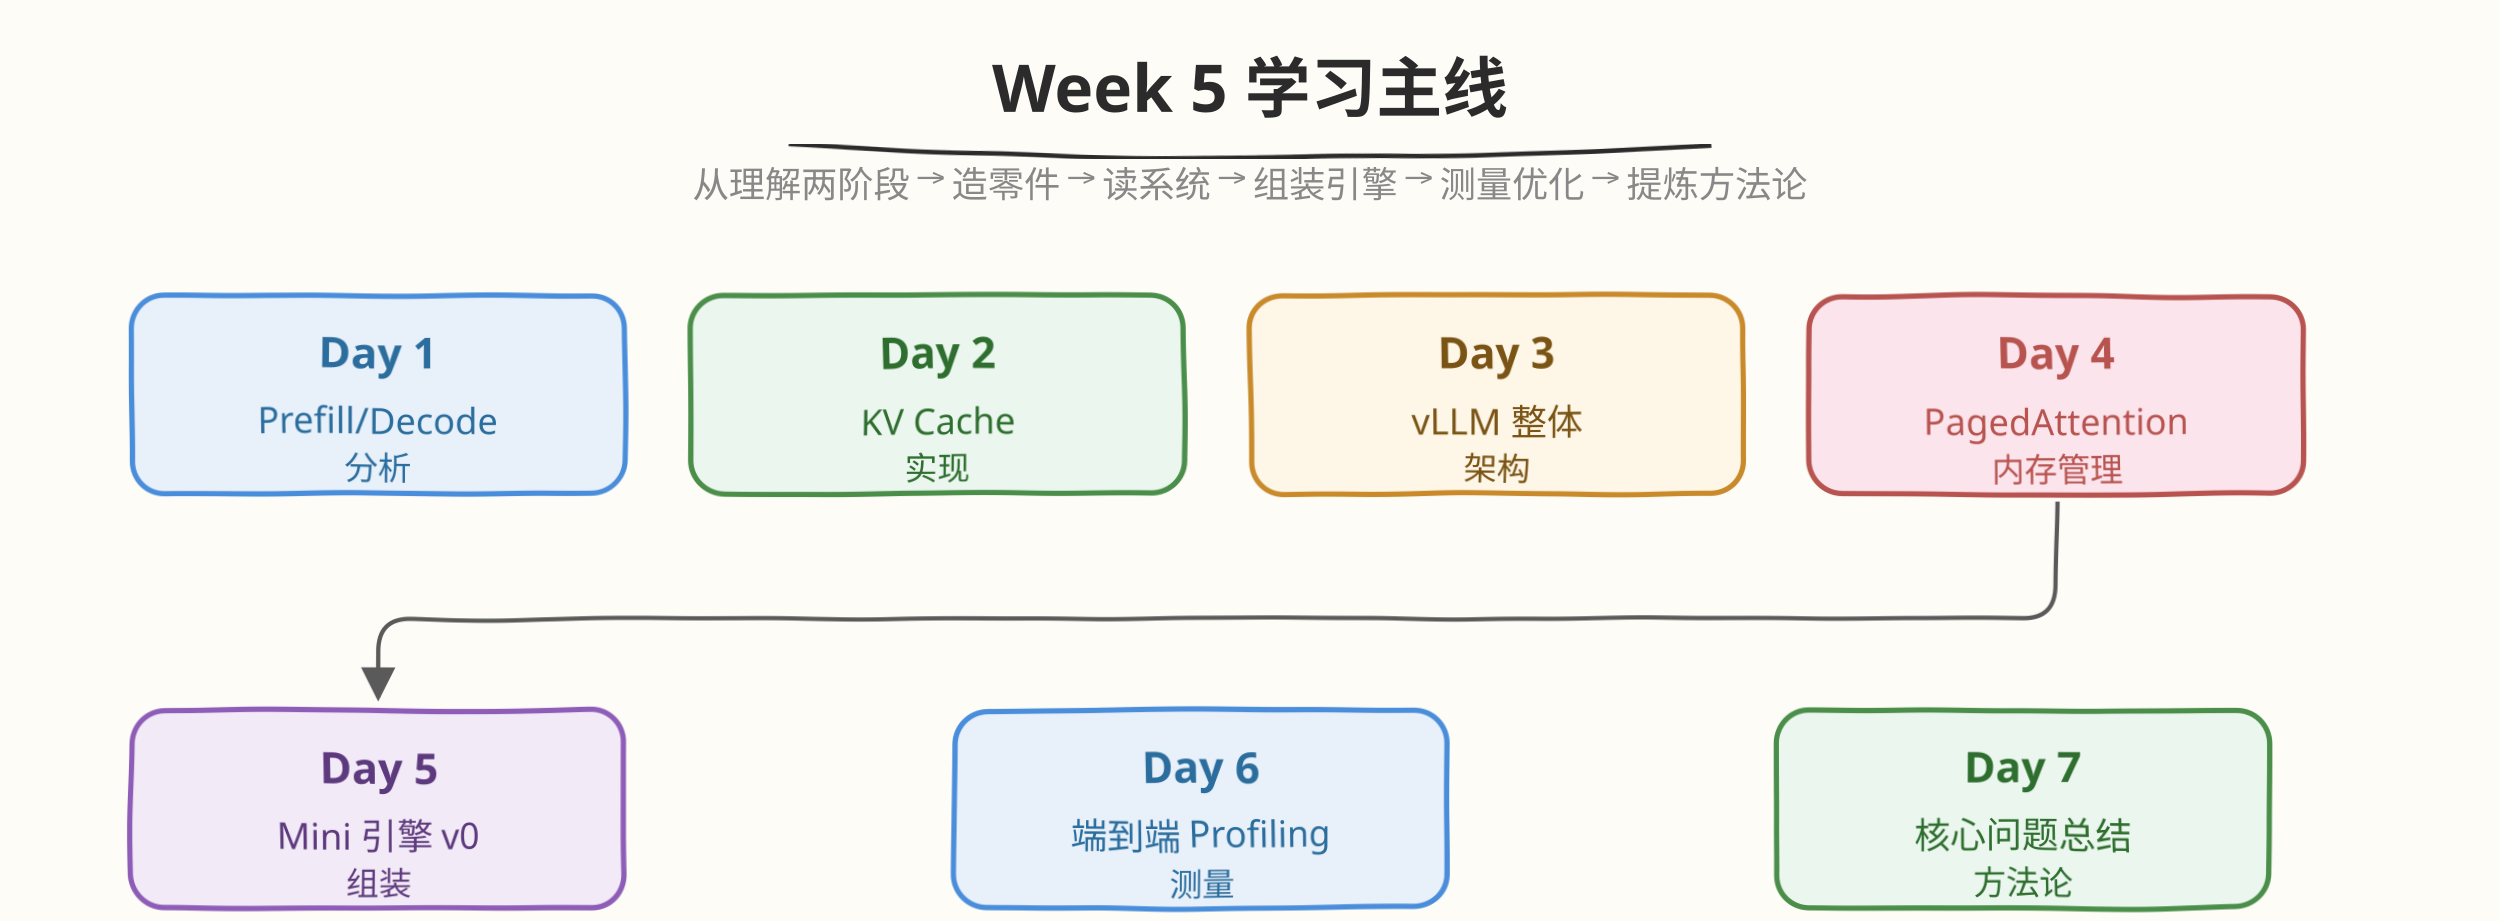
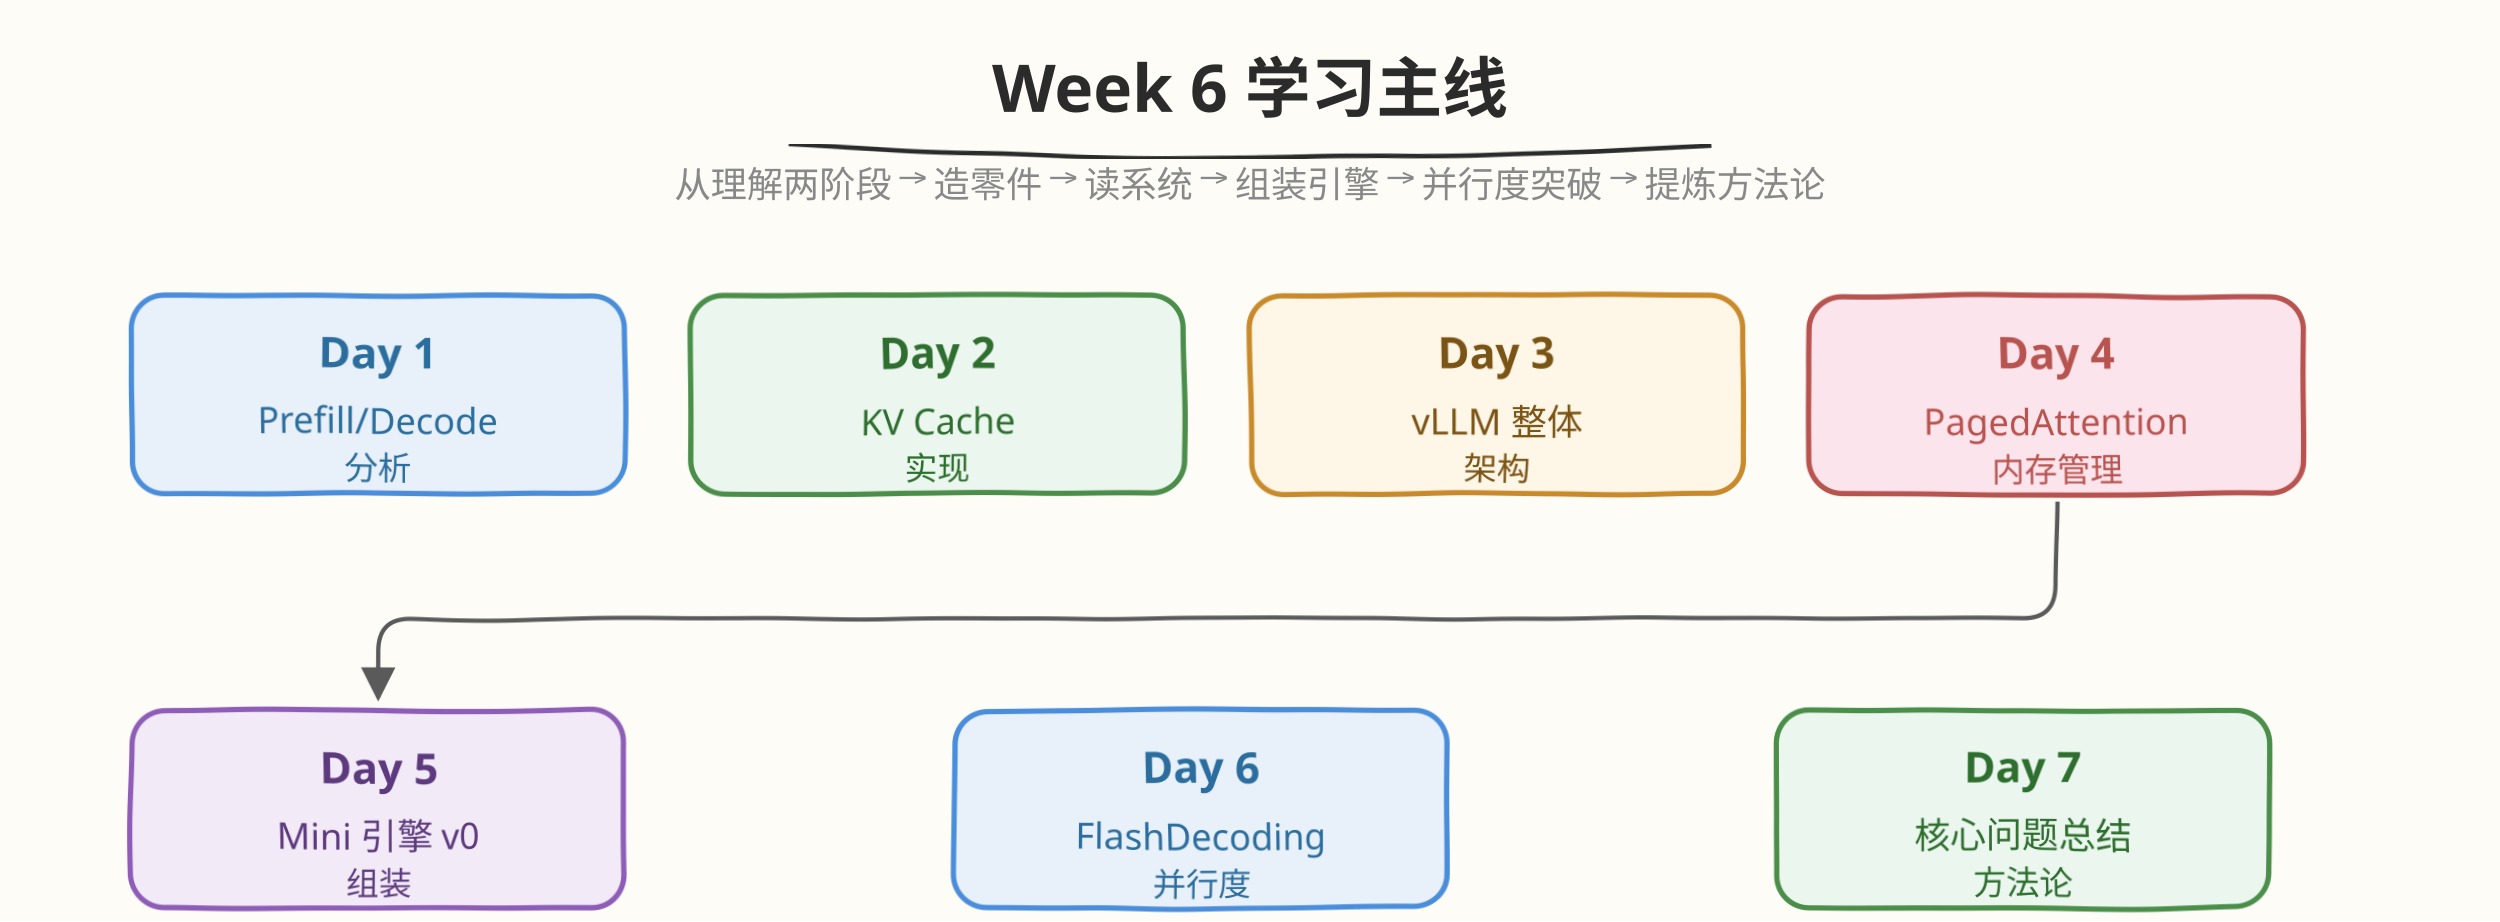
<svg xmlns="http://www.w3.org/2000/svg" width="760" height="280" viewBox="0 0 760 280" font-family="'Comic Sans MS','Marker Felt','Kaiti SC',楷体,'Segoe UI',cursive">
  <defs>
    <filter id="sk" x="-3%" y="-3%" width="106%" height="106%">
      <feTurbulence type="fractalNoise" baseFrequency="0.018" numOctaves="2" seed="55" result="n" />
      <feDisplacementMap in="SourceGraphic" in2="n" scale="1.8" />
    </filter>
    <marker id="ar" markerWidth="9" markerHeight="9" refX="7" refY="4" orient="auto">
      <path d="M0,0 L8,4 L0,8 z" fill="#5a5a5a" />
    </marker>
  </defs>
  <rect width="760" height="280" fill="#fdfcf7" />
-   <text x="380" y="34" text-anchor="middle" font-size="20" font-weight="bold" fill="#2b2b2b">Week 5 学习主线</text>
+   <text x="380" y="34" text-anchor="middle" font-size="20" font-weight="bold" fill="#2b2b2b">Week 6 学习主线</text>
  <path d="M 240 44 Q 380 52 520 44" stroke="#2b2b2b" stroke-width="1.4" fill="none" filter="url(#sk)" />
-   <text x="380" y="60" text-anchor="middle" font-size="11" fill="#888">从理解两阶段 → 造零件 → 读系统 → 组装引擎 → 测量优化 → 提炼方法论</text>
+   <text x="380" y="60" text-anchor="middle" font-size="11" fill="#888">从理解两阶段 → 造零件 → 读系统 → 组装引擎 → 并行度突破 → 提炼方法论</text>
  <g filter="url(#sk)" font-size="11" text-anchor="middle">
    <rect x="40" y="90" width="150" height="60" rx="10" fill="#e8f0fa" stroke="#4a8edb" stroke-width="1.6" />
    <text x="115" y="112" fill="#2b6e9e" font-weight="bold" font-size="13">Day 1</text>
    <text x="115" y="132" fill="#2b6e9e">Prefill/Decode</text>
    <text x="115" y="146" fill="#2b6e9e" font-size="10">分析</text>
    <rect x="210" y="90" width="150" height="60" rx="10" fill="#eaf6ee" stroke="#4a8e4a" stroke-width="1.6" />
    <text x="285" y="112" fill="#2e6e2e" font-weight="bold" font-size="13">Day 2</text>
    <text x="285" y="132" fill="#2e6e2e">KV Cache</text>
    <text x="285" y="146" fill="#2e6e2e" font-size="10">实现</text>
    <rect x="380" y="90" width="150" height="60" rx="10" fill="#fef6e6" stroke="#c98a2b" stroke-width="1.6" />
    <text x="455" y="112" fill="#7a5415" font-weight="bold" font-size="13">Day 3</text>
    <text x="455" y="132" fill="#7a5415">vLLM 整体</text>
    <text x="455" y="146" fill="#7a5415" font-size="10">架构</text>
    <rect x="550" y="90" width="150" height="60" rx="10" fill="#fce4ec" stroke="#b85450" stroke-width="1.6" />
    <text x="625" y="112" fill="#b85450" font-weight="bold" font-size="13">Day 4</text>
    <text x="625" y="132" fill="#b85450">PagedAttention</text>
    <text x="625" y="146" fill="#b85450" font-size="10">内存管理</text>
  </g>
  <g filter="url(#sk)" stroke="#5a5a5a" stroke-width="1.3" fill="none">
    <path d="M 192 120 L 208 120" marker-end="url(#ar)" />
    <path d="M 362 120 L 378 120" marker-end="url(#ar)" />
    <path d="M 532 120 L 548 120" marker-end="url(#ar)" />
  </g>
  <g filter="url(#sk)" stroke="#5a5a5a" stroke-width="1.3" fill="none">
    <path d="M 625 152 L 625 178 Q 625 188 615 188 L 125 188 Q 115 188 115 198 L 115 212" marker-end="url(#ar)" />
  </g>
  <g filter="url(#sk)" font-size="11" text-anchor="middle">
    <rect x="40" y="216" width="150" height="60" rx="10" fill="#f3eaf7" stroke="#8e5db8" stroke-width="1.6" />
    <text x="115" y="238" fill="#5d3a7e" font-weight="bold" font-size="13">Day 5</text>
    <text x="115" y="258" fill="#5d3a7e">Mini 引擎 v0</text>
    <text x="115" y="272" fill="#5d3a7e" font-size="10">组装</text>
    <rect x="290" y="216" width="150" height="60" rx="10" fill="#e8f0fa" stroke="#4a8edb" stroke-width="1.6" />
    <text x="365" y="238" fill="#2b6e9e" font-weight="bold" font-size="13">Day 6</text>
-     <text x="365" y="258" fill="#2b6e9e">端到端 Profiling</text>
-     <text x="365" y="272" fill="#2b6e9e" font-size="10">测量</text>
+     <text x="365" y="258" fill="#2b6e9e">FlashDecoding</text>
+     <text x="365" y="272" fill="#2b6e9e" font-size="10">并行度</text>
    <rect x="540" y="216" width="150" height="60" rx="10" fill="#eaf6ee" stroke="#4a8e4a" stroke-width="1.6" />
    <text x="615" y="238" fill="#2e6e2e" font-weight="bold" font-size="13">Day 7</text>
    <text x="615" y="258" fill="#2e6e2e">核心问题总结</text>
    <text x="615" y="272" fill="#2e6e2e" font-size="10">方法论</text>
  </g>
  <g filter="url(#sk)" stroke="#5a5a5a" stroke-width="1.3" fill="none">
    <path d="M 192 246 L 288 246" marker-end="url(#ar)" />
    <path d="M 442 246 L 538 246" marker-end="url(#ar)" />
  </g>
</svg>
